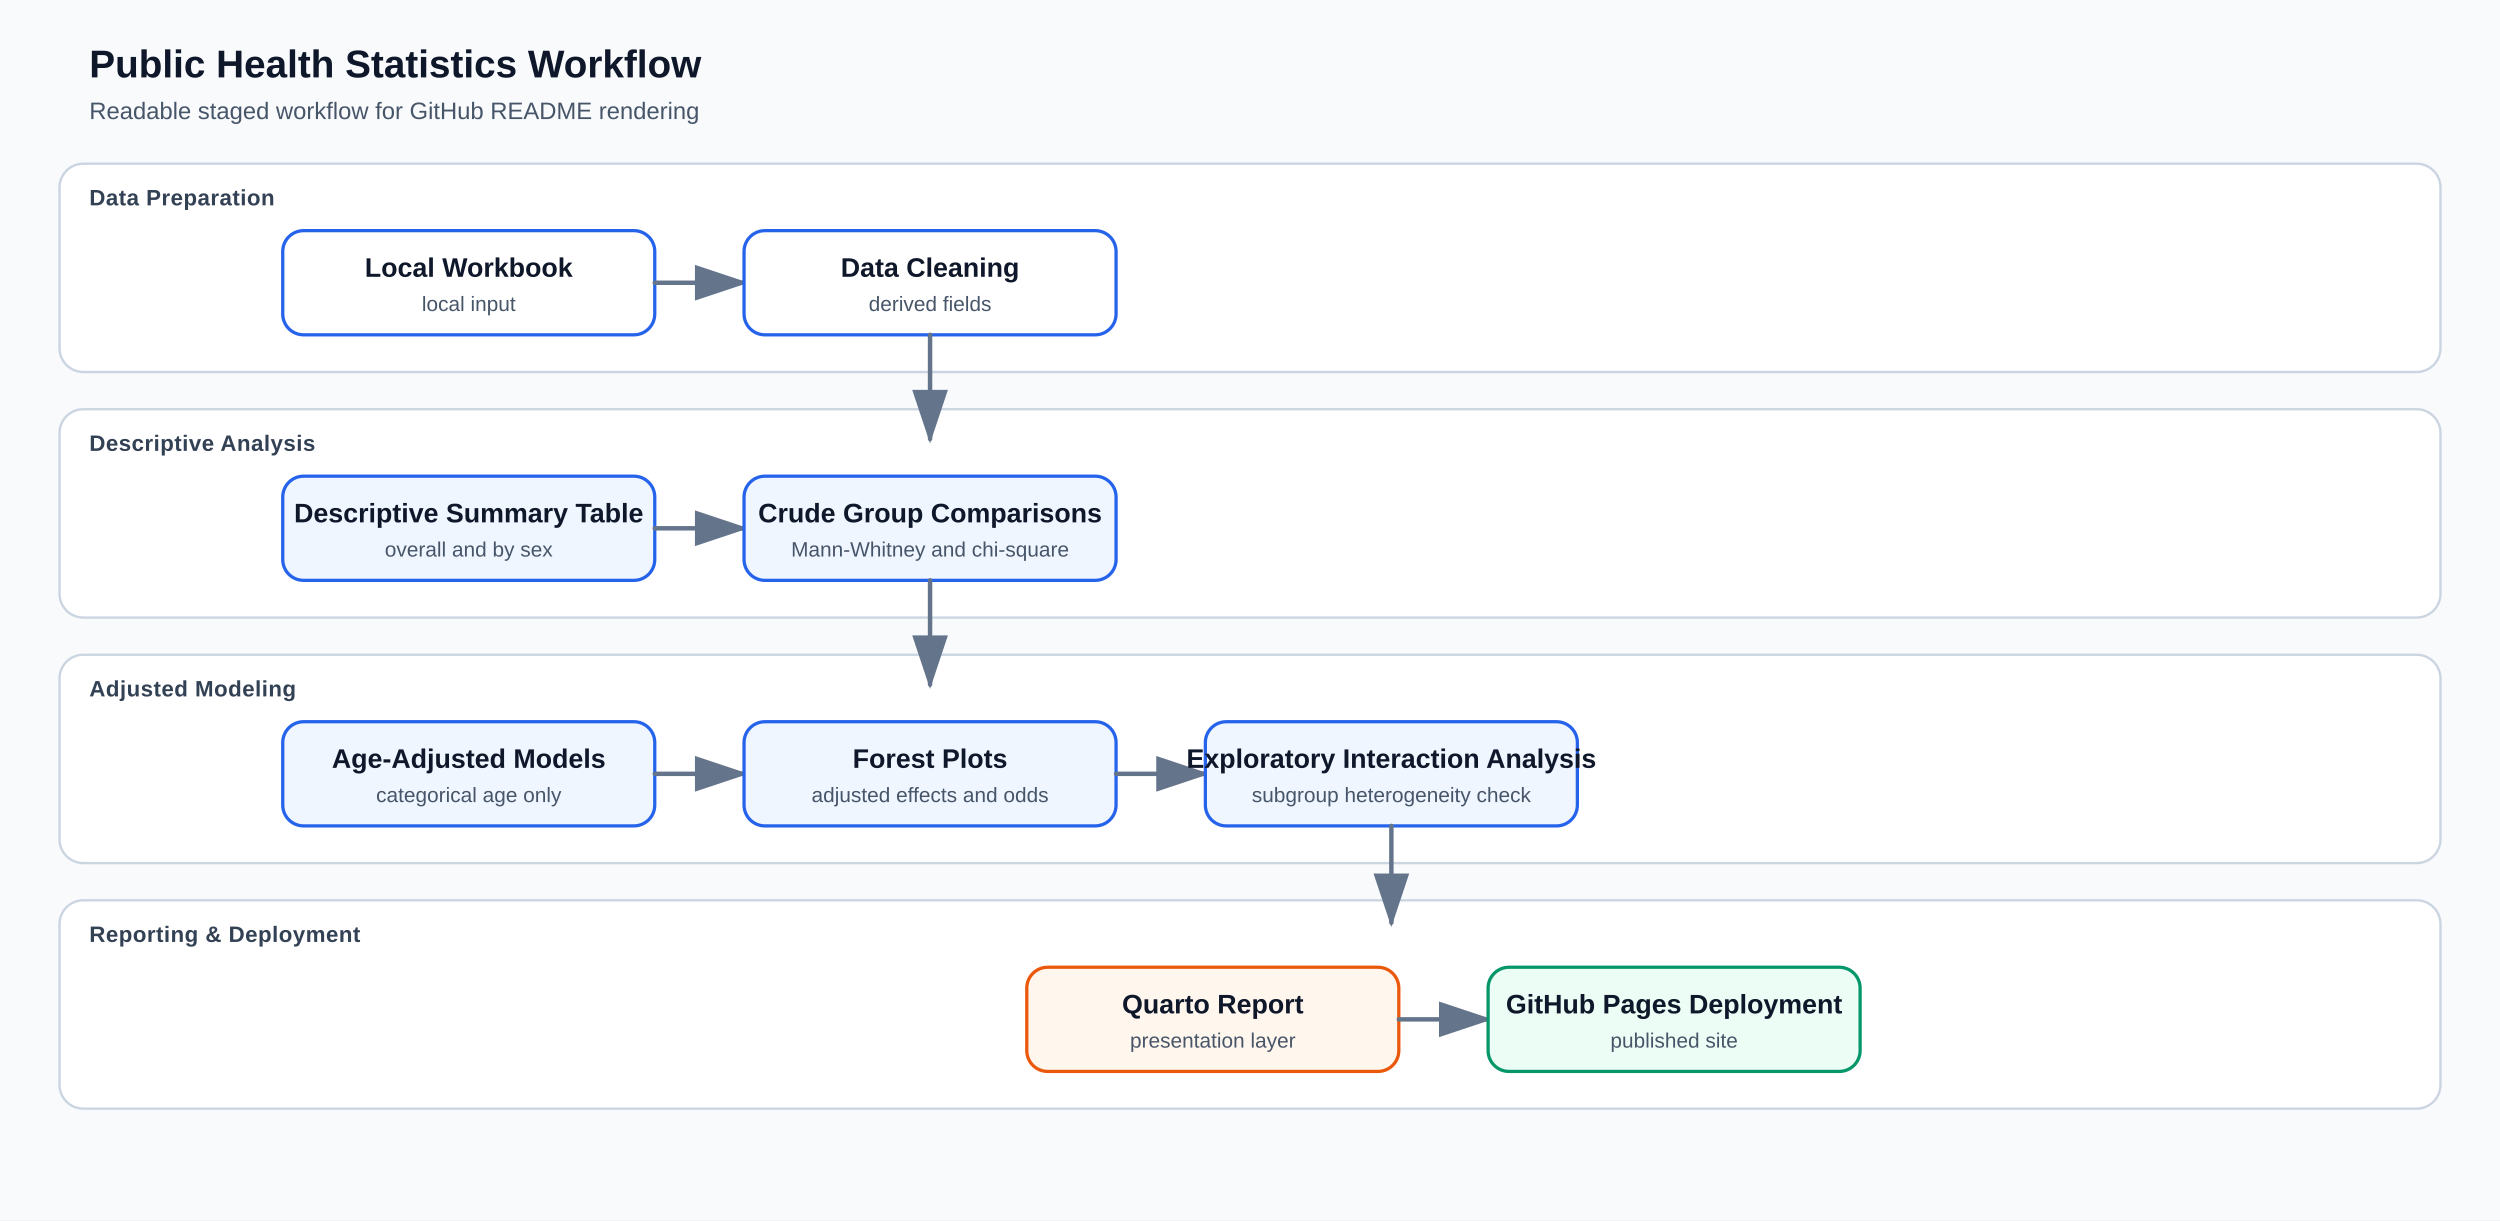
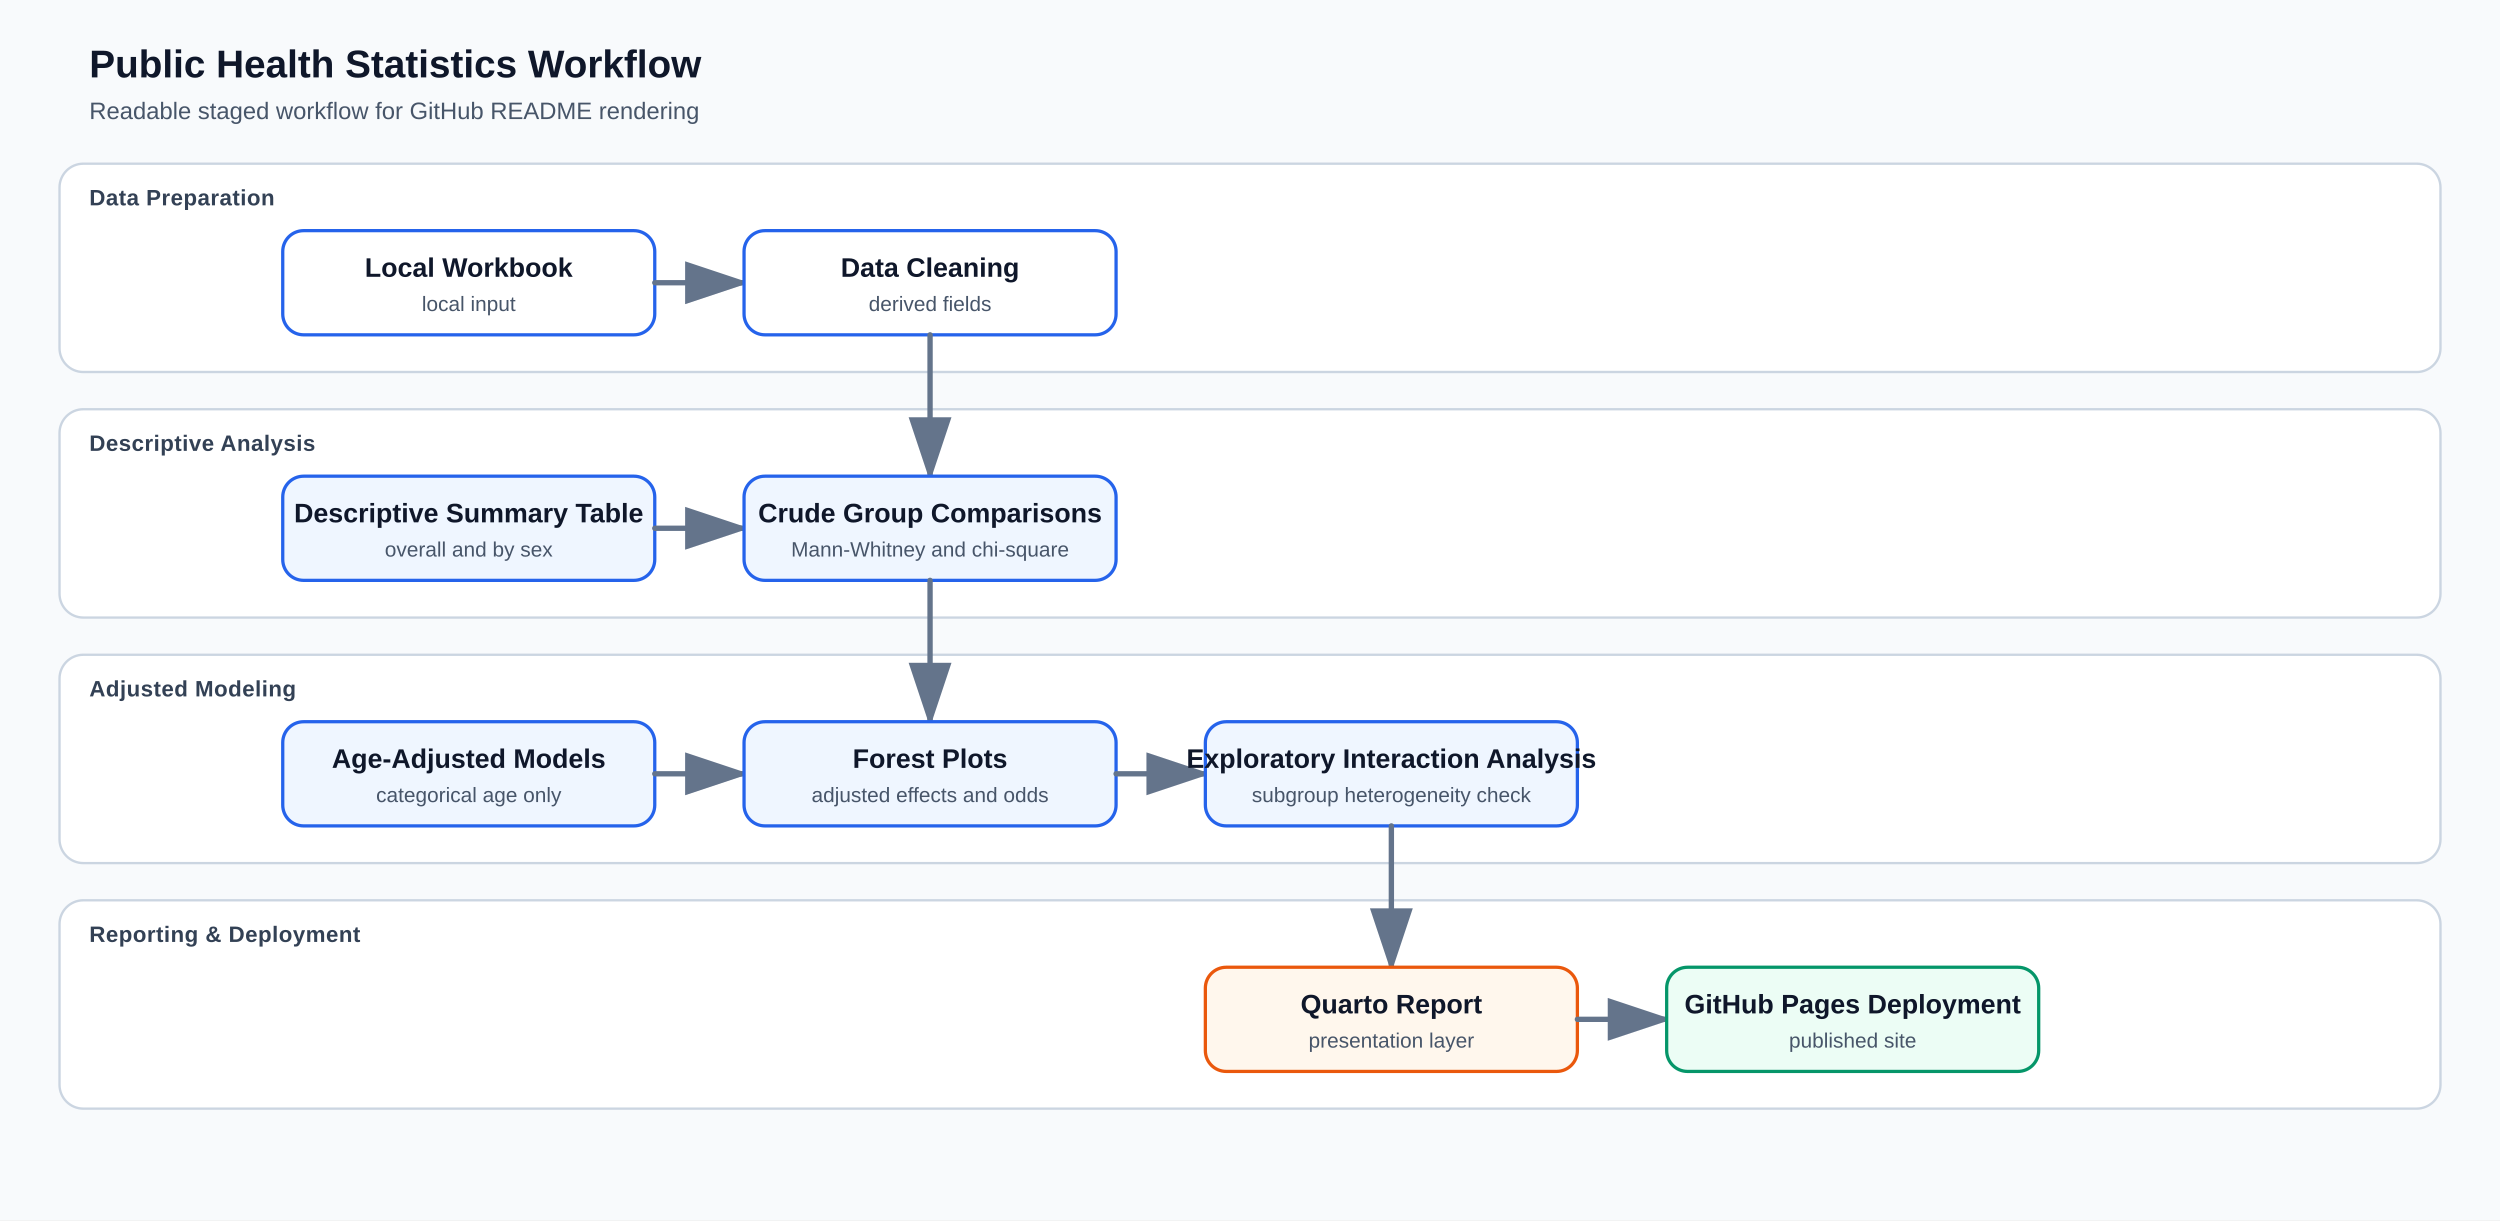
<svg xmlns="http://www.w3.org/2000/svg" width="1680" height="820" viewBox="0 0 1680 820" role="img" aria-labelledby="title desc">
  <defs>
    <style>
      .bg { fill: #f8fafc; }
      .group { fill: #ffffff; stroke: #cbd5e1; stroke-width: 1.6; }
      .step { fill: #ffffff; stroke: #2563eb; stroke-width: 2.2; }
      .analysis { fill: #eff6ff; stroke: #2563eb; stroke-width: 2.2; }
      .report { fill: #fff7ed; stroke: #ea580c; stroke-width: 2.2; }
      .deploy { fill: #ecfdf5; stroke: #059669; stroke-width: 2.2; }
      .title { fill: #0f172a; font: 700 26px Arial, sans-serif; }
      .subtitle { fill: #475569; font: 16px Arial, sans-serif; }
      .groupLabel { fill: #334155; font: 700 15px Arial, sans-serif; letter-spacing: 0.02em; }
      .label { fill: #0f172a; font: 700 18px Arial, sans-serif; }
      .small { fill: #475569; font: 14px Arial, sans-serif; }
-       .arrow { stroke: #64748b; stroke-width: 3; fill: none; marker-end: url(#arrowhead); stroke-linecap: round; stroke-linejoin: round; }
+       .arrow { stroke: #64748b; stroke-width: 3.6; fill: none; marker-end: url(#arrowhead); stroke-linecap: round; stroke-linejoin: round; }
    </style>
    <marker id="arrowhead" markerWidth="12" markerHeight="8" refX="11" refY="4" orient="auto">
      <path d="M0,0 L12,4 L0,8 Z" fill="#64748b" />
    </marker>
  </defs>
  <rect class="bg" x="0" y="0" width="1680" height="820" />
  <text class="title" x="60" y="52">Public Health Statistics Workflow</text>
  <text class="subtitle" x="60" y="80">Readable staged workflow for GitHub README rendering</text>
  <rect class="group" x="40" y="110" width="1600" height="140" rx="16" />
  <rect class="group" x="40" y="275" width="1600" height="140" rx="16" />
  <rect class="group" x="40" y="440" width="1600" height="140" rx="16" />
  <rect class="group" x="40" y="605" width="1600" height="140" rx="16" />
  <text class="groupLabel" x="60" y="138">Data Preparation</text>
  <text class="groupLabel" x="60" y="303">Descriptive Analysis</text>
  <text class="groupLabel" x="60" y="468">Adjusted Modeling</text>
  <text class="groupLabel" x="60" y="633">Reporting &amp; Deployment</text>
  <rect class="step" x="190" y="155" width="250" height="70" rx="14" />
  <text class="label" x="315" y="186" text-anchor="middle">Local Workbook</text>
  <text class="small" x="315" y="209" text-anchor="middle">local input</text>
  <path class="arrow" d="M440 190 H500" />
  <rect class="step" x="500" y="155" width="250" height="70" rx="14" />
  <text class="label" x="625" y="186" text-anchor="middle">Data Cleaning</text>
  <text class="small" x="625" y="209" text-anchor="middle">derived fields</text>
-   <path class="arrow" d="M625 225 V295" />
+   <path class="arrow" d="M625 225 V320" />
  <rect class="analysis" x="190" y="320" width="250" height="70" rx="14" />
  <text class="label" x="315" y="351" text-anchor="middle">Descriptive Summary Table</text>
  <text class="small" x="315" y="374" text-anchor="middle">overall and by sex</text>
  <path class="arrow" d="M440 355 H500" />
  <rect class="analysis" x="500" y="320" width="250" height="70" rx="14" />
  <text class="label" x="625" y="351" text-anchor="middle">Crude Group Comparisons</text>
  <text class="small" x="625" y="374" text-anchor="middle">Mann-Whitney and chi-square</text>
-   <path class="arrow" d="M625 390 V460" />
+   <path class="arrow" d="M625 390 V485" />
  <rect class="analysis" x="190" y="485" width="250" height="70" rx="14" />
  <text class="label" x="315" y="516" text-anchor="middle">Age-Adjusted Models</text>
  <text class="small" x="315" y="539" text-anchor="middle">categorical age only</text>
  <path class="arrow" d="M440 520 H500" />
  <rect class="analysis" x="500" y="485" width="250" height="70" rx="14" />
  <text class="label" x="625" y="516" text-anchor="middle">Forest Plots</text>
  <text class="small" x="625" y="539" text-anchor="middle">adjusted effects and odds</text>
  <path class="arrow" d="M750 520 H810" />
  <rect class="analysis" x="810" y="485" width="250" height="70" rx="14" />
  <text class="label" x="935" y="516" text-anchor="middle">Exploratory Interaction Analysis</text>
  <text class="small" x="935" y="539" text-anchor="middle">subgroup heterogeneity check</text>
-   <path class="arrow" d="M935 555 V620" />
-   <rect class="report" x="690" y="650" width="250" height="70" rx="14" />
-   <text class="label" x="815" y="681" text-anchor="middle">Quarto Report</text>
-   <text class="small" x="815" y="704" text-anchor="middle">presentation layer</text>
-   <path class="arrow" d="M940 685 H1000" />
-   <rect class="deploy" x="1000" y="650" width="250" height="70" rx="14" />
-   <text class="label" x="1125" y="681" text-anchor="middle">GitHub Pages Deployment</text>
-   <text class="small" x="1125" y="704" text-anchor="middle">published site</text>
+   <path class="arrow" d="M935 555 V650" />
+   <rect class="report" x="810" y="650" width="250" height="70" rx="14" />
+   <text class="label" x="935" y="681" text-anchor="middle">Quarto Report</text>
+   <text class="small" x="935" y="704" text-anchor="middle">presentation layer</text>
+   <path class="arrow" d="M1060 685 H1120" />
+   <rect class="deploy" x="1120" y="650" width="250" height="70" rx="14" />
+   <text class="label" x="1245" y="681" text-anchor="middle">GitHub Pages Deployment</text>
+   <text class="small" x="1245" y="704" text-anchor="middle">published site</text>
</svg>
